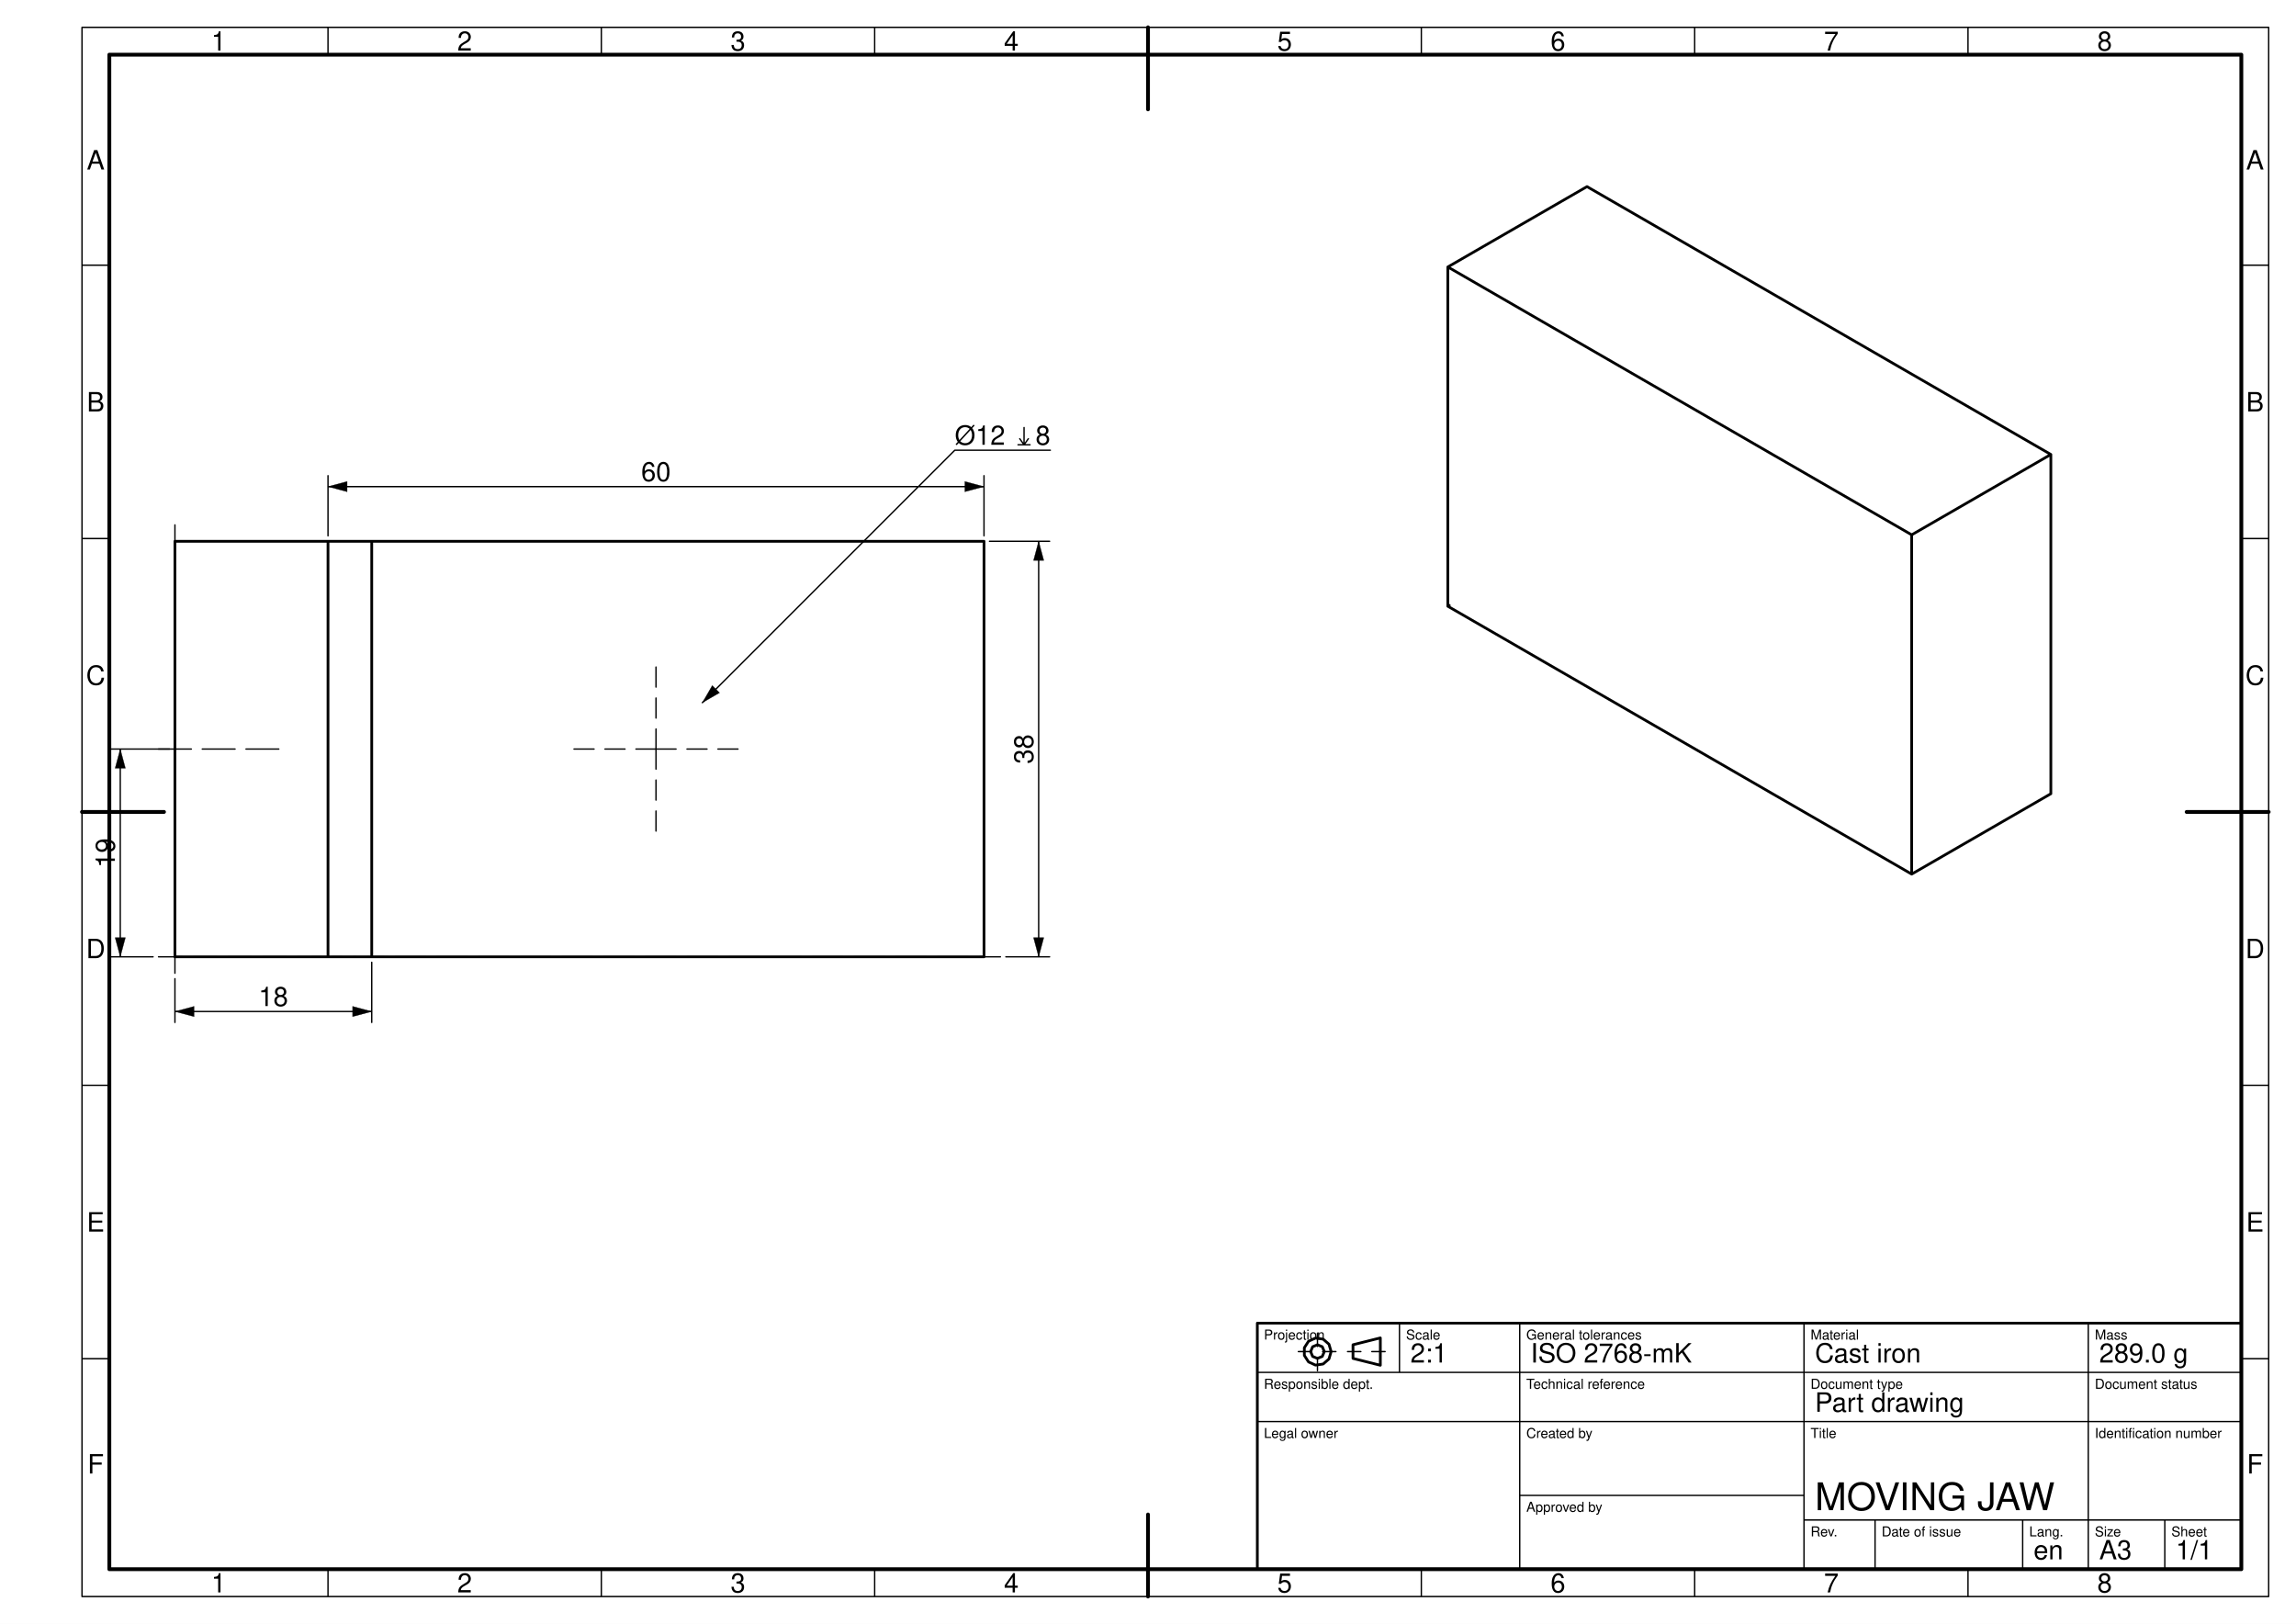
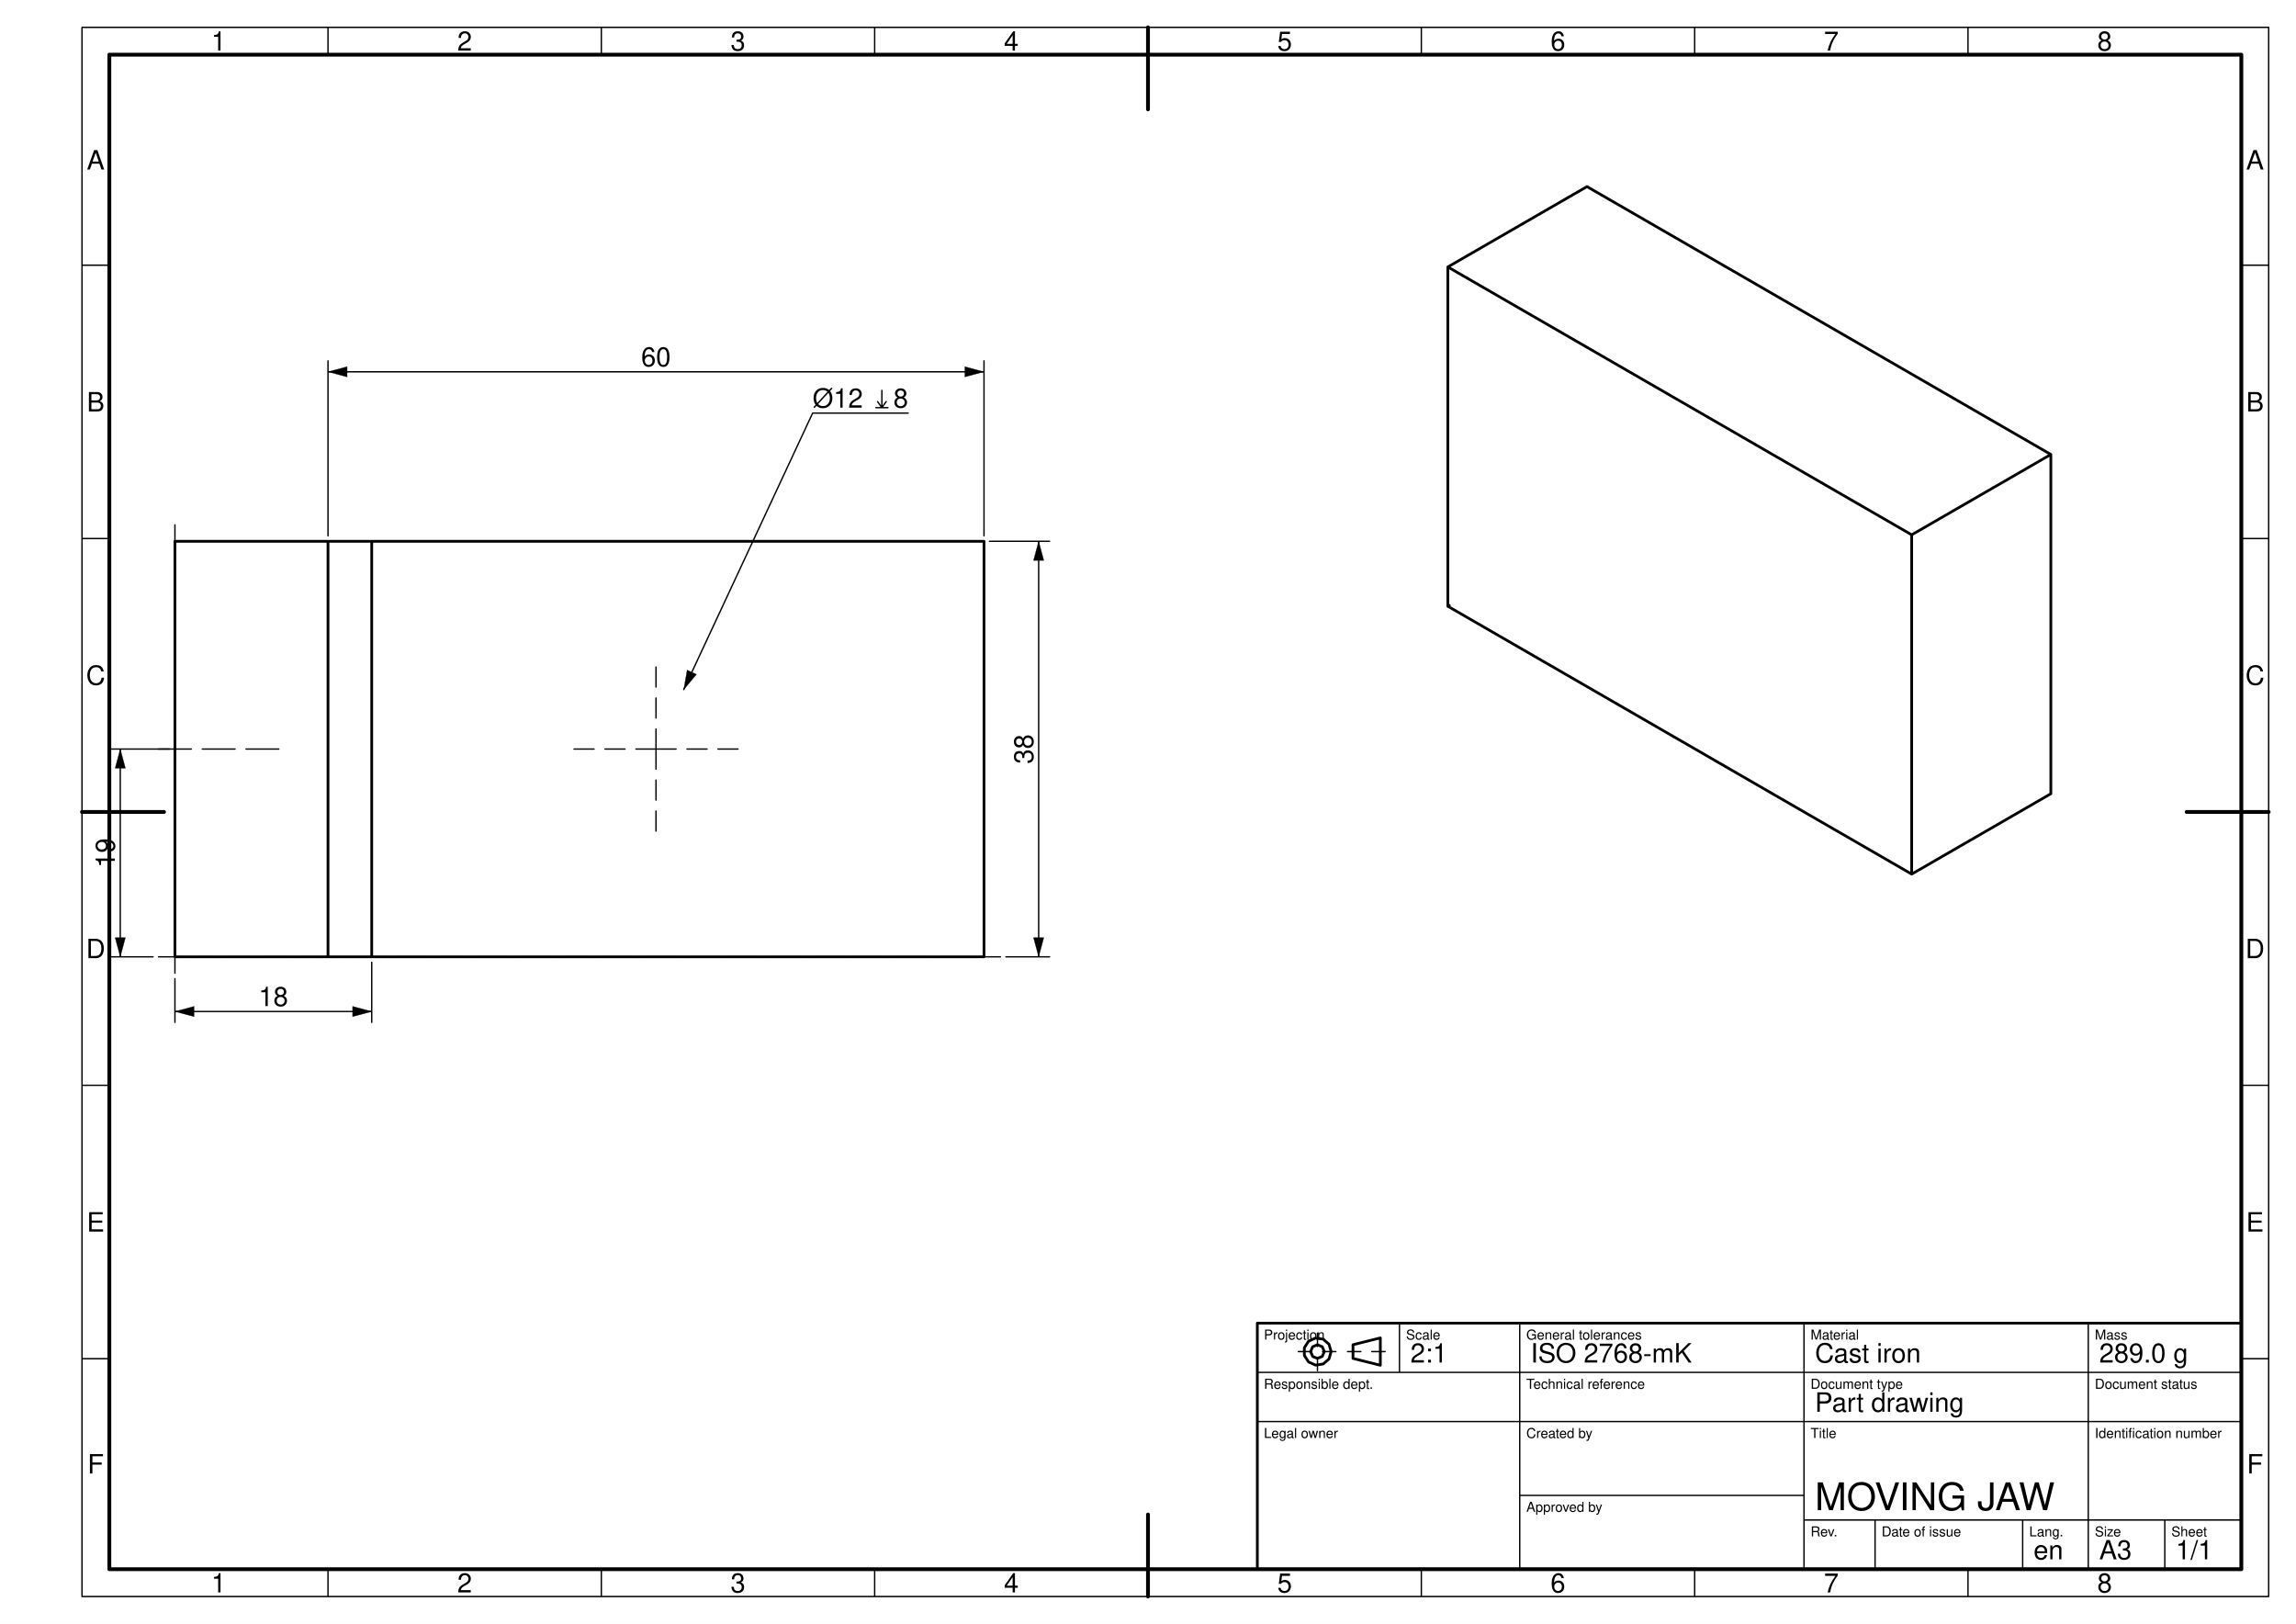
<svg xmlns="http://www.w3.org/2000/svg" width="420mm" height="297mm" viewBox="0 0 420 297">
  <rect width="420" height="297" fill="white" />
-   <path d="M60.000 89.000L63.500 89.938L63.500 88.062Z" fill="rgb(0,0,0)" stroke="rgb(0,0,0)" stroke-width="0.05" />
-   <path d="M180.000 89.000L176.500 88.062L176.500 89.938Z" fill="rgb(0,0,0)" stroke="rgb(0,0,0)" stroke-width="0.05" />
+   <path d="M60.000 68.000L63.500 68.938L63.500 67.062Z" fill="rgb(0,0,0)" stroke="rgb(0,0,0)" stroke-width="0.05" />
+   <path d="M180.000 68.000L176.500 67.062L176.500 68.938Z" fill="rgb(0,0,0)" stroke="rgb(0,0,0)" stroke-width="0.05" />
  <path d="M32.000 185.000L35.500 185.938L35.500 184.062Z" fill="rgb(0,0,0)" stroke="rgb(0,0,0)" stroke-width="0.05" />
  <path d="M68.000 185.000L64.500 184.062L64.500 185.938Z" fill="rgb(0,0,0)" stroke="rgb(0,0,0)" stroke-width="0.05" />
  <path d="M190.000 175.000L190.938 171.500L189.062 171.500Z" fill="rgb(0,0,0)" stroke="rgb(0,0,0)" stroke-width="0.05" />
  <path d="M190.000 99.000L189.062 102.500L190.938 102.500Z" fill="rgb(0,0,0)" stroke="rgb(0,0,0)" stroke-width="0.05" />
-   <path d="M128.485 128.515L131.623 126.703L130.297 125.377Z" fill="rgb(0,0,0)" stroke="rgb(0,0,0)" stroke-width="0.05" />
+   <path d="M125.071 126.124L127.401 123.349L125.701 122.556Z" fill="rgb(0,0,0)" stroke="rgb(0,0,0)" stroke-width="0.05" />
  <path d="M22.000 175.000L22.938 171.500L21.062 171.500Z" fill="rgb(0,0,0)" stroke="rgb(0,0,0)" stroke-width="0.05" />
  <path d="M22.000 137.000L21.062 140.500L22.938 140.500Z" fill="rgb(0,0,0)" stroke="rgb(0,0,0)" stroke-width="0.05" />
-   <path d="M15.000 292.000L415.000 292.000L415.000 5.000L15.000 5.000L15.000 292.000M60.000 10.000L60.000 5.000M60.000 287.000L60.000 292.000M110.000 10.000L110.000 5.000M110.000 287.000L110.000 292.000M160.000 10.000L160.000 5.000M160.000 287.000L160.000 292.000M210.000 10.000L210.000 5.000M210.000 287.000L210.000 292.000M260.000 10.000L260.000 5.000M260.000 287.000L260.000 292.000M310.000 10.000L310.000 5.000M310.000 287.000L310.000 292.000M360.000 10.000L360.000 5.000M360.000 287.000L360.000 292.000M410.000 248.500L415.000 248.500M20.000 248.500L15.000 248.500M410.000 198.500L415.000 198.500M20.000 198.500L15.000 198.500M410.000 148.500L415.000 148.500M20.000 148.500L15.000 148.500M410.000 98.500L415.000 98.500M20.000 98.500L15.000 98.500M410.000 48.500L415.000 48.500M20.000 48.500L15.000 48.500M410.000 260.000L382.000 260.000L330.000 260.000L278.000 260.000L278.000 287.000L278.000 273.500L278.000 260.000L278.000 251.000L230.000 251.000L256.000 251.000L278.000 251.000L330.000 251.000L382.000 251.000L410.000 251.000L410.000 260.000L410.000 278.000L410.000 287.000L396.000 287.000L382.000 287.000L370.000 287.000L343.000 287.000L330.000 287.000L278.000 287.000L230.000 287.000L230.000 260.000L230.000 251.000L230.000 242.000L256.000 242.000L278.000 242.000L330.000 242.000L382.000 242.000L410.000 242.000L410.000 251.000M256.000 251.000L256.000 242.000M278.000 251.000L278.000 242.000M330.000 260.000L330.000 273.500L330.000 287.000L330.000 278.000L330.000 260.000L330.000 251.000L330.000 242.000M382.000 287.000L382.000 278.000L382.000 260.000L382.000 251.000L382.000 242.000M230.000 260.000L278.000 260.000M278.000 273.500L330.000 273.500M330.000 278.000L382.000 278.000L396.000 278.000L410.000 278.000L382.000 278.000L370.000 278.000L343.000 278.000L330.000 278.000M343.000 287.000L343.000 278.000M370.000 287.000L370.000 278.000M396.000 287.000L396.000 278.000M60.000 98.000L60.000 87.000M180.000 98.000L180.000 87.000M60.000 89.000L180.000 89.000M32.000 179.000L32.000 187.000M68.000 176.000L68.000 187.000M32.000 185.000L68.000 185.000M184.000 175.000L192.000 175.000M181.000 99.000L192.000 99.000M190.000 175.000L190.000 99.000M187.325 78.193L187.325 81.343L188.113 80.241M186.223 81.343L188.428 81.343M186.538 80.241L187.325 81.343M128.485 128.515L174.657 82.343L192.135 82.343M28.000 175.000L20.000 175.000M31.000 137.000L20.000 137.000M22.000 175.000L22.000 137.000" fill="none" stroke="black" stroke-width="0.25" stroke-linecap="round" stroke-linejoin="round" />
+   <path d="M15.000 292.000L415.000 292.000L415.000 5.000L15.000 5.000L15.000 292.000M60.000 10.000L60.000 5.000M60.000 287.000L60.000 292.000M110.000 10.000L110.000 5.000M110.000 287.000L110.000 292.000M160.000 10.000L160.000 5.000M160.000 287.000L160.000 292.000M210.000 10.000L210.000 5.000M210.000 287.000L210.000 292.000M260.000 10.000L260.000 5.000M260.000 287.000L260.000 292.000M310.000 10.000L310.000 5.000M310.000 287.000L310.000 292.000M360.000 10.000L360.000 5.000M360.000 287.000L360.000 292.000M410.000 248.500L415.000 248.500M20.000 248.500L15.000 248.500M410.000 198.500L415.000 198.500M20.000 198.500L15.000 198.500M410.000 148.500L415.000 148.500M20.000 148.500L15.000 148.500M410.000 98.500L415.000 98.500M20.000 98.500L15.000 98.500M410.000 48.500L415.000 48.500M20.000 48.500L15.000 48.500M410.000 260.000L382.000 260.000L330.000 260.000L278.000 260.000L278.000 287.000L278.000 273.500L278.000 260.000L278.000 251.000L230.000 251.000L256.000 251.000L278.000 251.000L330.000 251.000L382.000 251.000L410.000 251.000L410.000 260.000L410.000 278.000L410.000 287.000L396.000 287.000L382.000 287.000L370.000 287.000L343.000 287.000L330.000 287.000L278.000 287.000L230.000 287.000L230.000 260.000L230.000 251.000L230.000 242.000L256.000 242.000L278.000 242.000L330.000 242.000L382.000 242.000L410.000 242.000L410.000 251.000M256.000 251.000L256.000 242.000M278.000 251.000L278.000 242.000M330.000 260.000L330.000 273.500L330.000 287.000L330.000 278.000L330.000 260.000L330.000 251.000L330.000 242.000M382.000 287.000L382.000 278.000L382.000 260.000L382.000 251.000L382.000 242.000M230.000 260.000L278.000 260.000M278.000 273.500L330.000 273.500M330.000 278.000L382.000 278.000L396.000 278.000L410.000 278.000L382.000 278.000L370.000 278.000L343.000 278.000L330.000 278.000M343.000 287.000L343.000 278.000M370.000 287.000L370.000 278.000M396.000 287.000L396.000 278.000M60.000 98.000L60.000 66.000M180.000 98.000L180.000 66.000M60.000 68.000L180.000 68.000M32.000 179.000L32.000 187.000M68.000 176.000L68.000 187.000M32.000 185.000L68.000 185.000M184.000 175.000L192.000 175.000M181.000 99.000L192.000 99.000M190.000 175.000L190.000 99.000M161.320 71.405L161.320 74.555L162.108 73.453M160.218 74.555L162.423 74.555M160.533 73.453L161.320 74.555M125.071 126.124L148.652 75.555L166.131 75.555M28.000 175.000L20.000 175.000M31.000 137.000L20.000 137.000M22.000 175.000L22.000 137.000" fill="none" stroke="black" stroke-width="0.25" stroke-linecap="round" stroke-linejoin="round" />
  <path d="M246.500 247.200L253.500 247.200" fill="none" stroke="black" stroke-width="0.25" stroke-linecap="round" stroke-linejoin="round" stroke-dasharray="2.438 1 0 1" />
  <path d="M237.500 247.200L244.500 247.200" fill="none" stroke="black" stroke-width="0.25" stroke-linecap="round" stroke-linejoin="round" stroke-dasharray="2.438 1 0 1" />
  <path d="M241.000 250.700L241.000 243.700" fill="none" stroke="black" stroke-width="0.25" stroke-linecap="round" stroke-linejoin="round" stroke-dasharray="2.438 1 0 1" />
  <path d="M120.001 137.000L135.000 137.000" fill="none" stroke="black" stroke-width="0.25" stroke-linecap="round" stroke-linejoin="round" stroke-dasharray="3.666 1 0 1" />
  <path d="M119.999 137.000L105.000 137.000" fill="none" stroke="black" stroke-width="0.25" stroke-linecap="round" stroke-linejoin="round" stroke-dasharray="3.666 1 0 1" />
  <path d="M120.000 136.999L120.000 122.000" fill="none" stroke="black" stroke-width="0.25" stroke-linecap="round" stroke-linejoin="round" stroke-dasharray="3.666 1 0 1" />
  <path d="M120.000 137.001L120.000 152.000" fill="none" stroke="black" stroke-width="0.25" stroke-linecap="round" stroke-linejoin="round" stroke-dasharray="3.666 1 0 1" />
  <path d="M29.000 137.000L51.000 137.000" fill="none" stroke="black" stroke-width="0.25" stroke-linecap="round" stroke-linejoin="round" stroke-dasharray="6 1 0 1" />
  <path d="M29.000 175.000L71.000 175.000" fill="none" stroke="black" stroke-width="0.25" stroke-linecap="round" stroke-linejoin="round" stroke-dasharray="4.357 1 0 1" />
  <path d="M32.000 96.000L32.000 178.000" fill="none" stroke="black" stroke-width="0.25" stroke-linecap="round" stroke-linejoin="round" stroke-dasharray="5.727 1 0 1" />
  <path d="M57.000 175.000L183.000 175.000" fill="none" stroke="black" stroke-width="0.25" stroke-linecap="round" stroke-linejoin="round" stroke-dasharray="5.632 1 0 1" />
  <path d="M247.500 248.450L252.500 249.700L252.500 244.700L247.500 245.950L247.500 248.450M243.500 247.200L243.103 245.848L242.039 244.926L240.644 244.725L239.363 245.311L238.601 246.496L238.601 247.904L239.363 249.089L240.644 249.675L242.039 249.474L243.103 248.552L243.500 247.200M242.250 247.200L241.884 246.316L241.000 245.950L240.116 246.316L239.750 247.200L240.116 248.084L241.000 248.450L241.884 248.084L242.250 247.200M230.000 287.000L410.000 287.000L410.000 242.000L230.000 242.000L230.000 287.000M60.000 175.000L180.000 175.000L180.000 99.000L60.000 99.000L60.000 175.000M32.000 175.000L68.000 175.000L68.000 99.000L32.000 99.000L32.000 175.000M265.111 110.727L264.846 110.880L264.846 48.827L290.302 34.130L375.154 83.120L375.154 145.173L349.698 159.870L264.846 110.880M349.698 159.870L349.698 97.816L375.154 83.120M264.846 48.827L349.698 97.816" fill="none" stroke="black" stroke-width="0.5" stroke-linecap="round" stroke-linejoin="round" />
  <path d="M20.000 287.000L410.000 287.000L410.000 10.000L20.000 10.000L20.000 287.000M210.000 292.000L210.000 277.000M210.000 5.000L210.000 20.000M15.000 148.500L30.000 148.500M415.000 148.500L400.000 148.500" fill="none" stroke="black" stroke-width="0.7" stroke-linecap="round" stroke-linejoin="round" />
  <text transform="translate(40.000 7.500) rotate(-0.000) translate(0 1.750)" font-family="Helvetica, Arial, sans-serif" font-size="4.875" text-anchor="middle">1</text>
  <text transform="translate(40.000 289.500) rotate(-0.000) translate(0 1.750)" font-family="Helvetica, Arial, sans-serif" font-size="4.875" text-anchor="middle">1</text>
  <text transform="translate(85.000 7.500) rotate(-0.000) translate(0 1.750)" font-family="Helvetica, Arial, sans-serif" font-size="4.875" text-anchor="middle">2</text>
  <text transform="translate(85.000 289.500) rotate(-0.000) translate(0 1.750)" font-family="Helvetica, Arial, sans-serif" font-size="4.875" text-anchor="middle">2</text>
  <text transform="translate(135.000 7.500) rotate(-0.000) translate(0 1.750)" font-family="Helvetica, Arial, sans-serif" font-size="4.875" text-anchor="middle">3</text>
  <text transform="translate(135.000 289.500) rotate(-0.000) translate(0 1.750)" font-family="Helvetica, Arial, sans-serif" font-size="4.875" text-anchor="middle">3</text>
  <text transform="translate(185.000 7.500) rotate(-0.000) translate(0 1.750)" font-family="Helvetica, Arial, sans-serif" font-size="4.875" text-anchor="middle">4</text>
  <text transform="translate(185.000 289.500) rotate(-0.000) translate(0 1.750)" font-family="Helvetica, Arial, sans-serif" font-size="4.875" text-anchor="middle">4</text>
  <text transform="translate(235.000 7.500) rotate(-0.000) translate(0 1.750)" font-family="Helvetica, Arial, sans-serif" font-size="4.875" text-anchor="middle">5</text>
  <text transform="translate(235.000 289.500) rotate(-0.000) translate(0 1.750)" font-family="Helvetica, Arial, sans-serif" font-size="4.875" text-anchor="middle">5</text>
  <text transform="translate(285.000 7.500) rotate(-0.000) translate(0 1.750)" font-family="Helvetica, Arial, sans-serif" font-size="4.875" text-anchor="middle">6</text>
  <text transform="translate(285.000 289.500) rotate(-0.000) translate(0 1.750)" font-family="Helvetica, Arial, sans-serif" font-size="4.875" text-anchor="middle">6</text>
  <text transform="translate(335.000 7.500) rotate(-0.000) translate(0 1.750)" font-family="Helvetica, Arial, sans-serif" font-size="4.875" text-anchor="middle">7</text>
  <text transform="translate(335.000 289.500) rotate(-0.000) translate(0 1.750)" font-family="Helvetica, Arial, sans-serif" font-size="4.875" text-anchor="middle">7</text>
  <text transform="translate(385.000 7.500) rotate(-0.000) translate(0 1.750)" font-family="Helvetica, Arial, sans-serif" font-size="4.875" text-anchor="middle">8</text>
  <text transform="translate(385.000 289.500) rotate(-0.000) translate(0 1.750)" font-family="Helvetica, Arial, sans-serif" font-size="4.875" text-anchor="middle">8</text>
  <text transform="translate(412.500 267.750) rotate(-0.000) translate(0 1.750)" font-family="Helvetica, Arial, sans-serif" font-size="4.875" text-anchor="middle">F</text>
  <text transform="translate(17.500 267.750) rotate(-0.000) translate(0 1.750)" font-family="Helvetica, Arial, sans-serif" font-size="4.875" text-anchor="middle">F</text>
  <text transform="translate(412.500 223.500) rotate(-0.000) translate(0 1.750)" font-family="Helvetica, Arial, sans-serif" font-size="4.875" text-anchor="middle">E</text>
  <text transform="translate(17.500 223.500) rotate(-0.000) translate(0 1.750)" font-family="Helvetica, Arial, sans-serif" font-size="4.875" text-anchor="middle">E</text>
  <text transform="translate(412.500 173.500) rotate(-0.000) translate(0 1.750)" font-family="Helvetica, Arial, sans-serif" font-size="4.875" text-anchor="middle">D</text>
  <text transform="translate(17.500 173.500) rotate(-0.000) translate(0 1.750)" font-family="Helvetica, Arial, sans-serif" font-size="4.875" text-anchor="middle">D</text>
  <text transform="translate(412.500 123.500) rotate(-0.000) translate(0 1.750)" font-family="Helvetica, Arial, sans-serif" font-size="4.875" text-anchor="middle">C</text>
  <text transform="translate(17.500 123.500) rotate(-0.000) translate(0 1.750)" font-family="Helvetica, Arial, sans-serif" font-size="4.875" text-anchor="middle">C</text>
  <text transform="translate(412.500 73.500) rotate(-0.000) translate(0 1.750)" font-family="Helvetica, Arial, sans-serif" font-size="4.875" text-anchor="middle">B</text>
  <text transform="translate(17.500 73.500) rotate(-0.000) translate(0 1.750)" font-family="Helvetica, Arial, sans-serif" font-size="4.875" text-anchor="middle">B</text>
  <text transform="translate(412.500 29.250) rotate(-0.000) translate(0 1.750)" font-family="Helvetica, Arial, sans-serif" font-size="4.875" text-anchor="middle">A</text>
  <text transform="translate(17.500 29.250) rotate(-0.000) translate(0 1.750)" font-family="Helvetica, Arial, sans-serif" font-size="4.875" text-anchor="middle">A</text>
  <text transform="translate(231.200 243.200) rotate(-0.000) translate(0 1.800)" font-family="Helvetica, Arial, sans-serif" font-size="2.507" text-anchor="start">Projection</text>
  <text transform="translate(257.200 243.200) rotate(-0.000) translate(0 1.800)" font-family="Helvetica, Arial, sans-serif" font-size="2.507" text-anchor="start">Scale</text>
  <text transform="translate(258.000 249.200) rotate(-0.000) translate(0 0.000)" font-family="Helvetica, Arial, sans-serif" font-size="4.875" text-anchor="start">2:1</text>
  <text transform="translate(279.200 243.200) rotate(-0.000) translate(0 1.800)" font-family="Helvetica, Arial, sans-serif" font-size="2.507" text-anchor="start">General tolerances</text>
  <text transform="translate(280.000 249.200) rotate(-0.000) translate(0 0.000)" font-family="Helvetica, Arial, sans-serif" font-size="4.875" text-anchor="start">ISO 2768-mK</text>
  <text transform="translate(331.200 243.200) rotate(-0.000) translate(0 1.800)" font-family="Helvetica, Arial, sans-serif" font-size="2.507" text-anchor="start">Material</text>
  <text transform="translate(332.000 249.200) rotate(-0.000) translate(0 0.000)" font-family="Helvetica, Arial, sans-serif" font-size="4.875" text-anchor="start">Cast iron</text>
  <text transform="translate(383.200 243.200) rotate(-0.000) translate(0 1.800)" font-family="Helvetica, Arial, sans-serif" font-size="2.507" text-anchor="start">Mass</text>
  <text transform="translate(384.000 249.200) rotate(-0.000) translate(0 0.000)" font-family="Helvetica, Arial, sans-serif" font-size="4.875" text-anchor="start">289.0 g</text>
  <text transform="translate(231.200 252.200) rotate(-0.000) translate(0 1.800)" font-family="Helvetica, Arial, sans-serif" font-size="2.507" text-anchor="start">Responsible dept.</text>
  <text transform="translate(279.200 252.200) rotate(-0.000) translate(0 1.800)" font-family="Helvetica, Arial, sans-serif" font-size="2.507" text-anchor="start">Technical reference</text>
  <text transform="translate(331.200 252.200) rotate(-0.000) translate(0 1.800)" font-family="Helvetica, Arial, sans-serif" font-size="2.507" text-anchor="start">Document type</text>
  <text transform="translate(332.000 258.200) rotate(-0.000) translate(0 0.000)" font-family="Helvetica, Arial, sans-serif" font-size="4.875" text-anchor="start">Part drawing</text>
  <text transform="translate(383.200 252.200) rotate(-0.000) translate(0 1.800)" font-family="Helvetica, Arial, sans-serif" font-size="2.507" text-anchor="start">Document status</text>
  <text transform="translate(231.200 261.200) rotate(-0.000) translate(0 1.800)" font-family="Helvetica, Arial, sans-serif" font-size="2.507" text-anchor="start">Legal owner</text>
  <text transform="translate(279.200 261.200) rotate(-0.000) translate(0 1.800)" font-family="Helvetica, Arial, sans-serif" font-size="2.507" text-anchor="start">Created by</text>
  <text transform="translate(279.200 274.700) rotate(-0.000) translate(0 1.800)" font-family="Helvetica, Arial, sans-serif" font-size="2.507" text-anchor="start">Approved by</text>
  <text transform="translate(331.200 261.200) rotate(-0.000) translate(0 1.800)" font-family="Helvetica, Arial, sans-serif" font-size="2.507" text-anchor="start">Title</text>
  <text transform="translate(332.000 276.200) rotate(-0.000) translate(0 0.000)" font-family="Helvetica, Arial, sans-serif" font-size="6.964" text-anchor="start">MOVING JAW</text>
  <text transform="translate(383.200 261.200) rotate(-0.000) translate(0 1.800)" font-family="Helvetica, Arial, sans-serif" font-size="2.507" text-anchor="start">Identification number</text>
  <text transform="translate(331.200 279.200) rotate(-0.000) translate(0 1.800)" font-family="Helvetica, Arial, sans-serif" font-size="2.507" text-anchor="start">Rev.</text>
  <text transform="translate(344.200 279.200) rotate(-0.000) translate(0 1.800)" font-family="Helvetica, Arial, sans-serif" font-size="2.507" text-anchor="start">Date of issue</text>
  <text transform="translate(371.200 279.200) rotate(-0.000) translate(0 1.800)" font-family="Helvetica, Arial, sans-serif" font-size="2.507" text-anchor="start">Lang.</text>
  <text transform="translate(372.000 285.200) rotate(-0.000) translate(0 0.000)" font-family="Helvetica, Arial, sans-serif" font-size="4.875" text-anchor="start">en</text>
  <text transform="translate(383.200 279.200) rotate(-0.000) translate(0 1.800)" font-family="Helvetica, Arial, sans-serif" font-size="2.507" text-anchor="start">Size</text>
  <text transform="translate(384.000 285.200) rotate(-0.000) translate(0 0.000)" font-family="Helvetica, Arial, sans-serif" font-size="4.875" text-anchor="start">A3</text>
  <text transform="translate(397.200 279.200) rotate(-0.000) translate(0 1.800)" font-family="Helvetica, Arial, sans-serif" font-size="2.507" text-anchor="start">Sheet</text>
  <text transform="translate(398.000 285.200) rotate(-0.000) translate(0 0.000)" font-family="Helvetica, Arial, sans-serif" font-size="4.875" text-anchor="start">1/1</text>
-   <text transform="translate(120.000 88.000) rotate(-0.000) translate(0 0.000)" font-family="Helvetica, Arial, sans-serif" font-size="4.875" text-anchor="middle">60</text>
+   <text transform="translate(120.000 67.000) rotate(-0.000) translate(0 0.000)" font-family="Helvetica, Arial, sans-serif" font-size="4.875" text-anchor="middle">60</text>
  <text transform="translate(50.000 184.000) rotate(-0.000) translate(0 0.000)" font-family="Helvetica, Arial, sans-serif" font-size="4.875" text-anchor="middle">18</text>
  <text transform="translate(189.000 137.000) rotate(-90.000) translate(0 0.000)" font-family="Helvetica, Arial, sans-serif" font-size="4.875" text-anchor="middle">38</text>
-   <text transform="translate(174.657 81.343) rotate(-0.000) translate(0 0.000)" font-family="Helvetica, Arial, sans-serif" font-size="4.875" text-anchor="start">Ø</text>
-   <text transform="translate(178.449 81.343) rotate(-0.000) translate(0 0.000)" font-family="Helvetica, Arial, sans-serif" font-size="4.875" text-anchor="start">12</text>
-   <text transform="translate(183.870 81.343) rotate(-0.000) translate(0 0.000)" font-family="Helvetica, Arial, sans-serif" font-size="4.875" text-anchor="start" />
-   <text transform="translate(183.870 81.343) rotate(-0.000) translate(0 0.000)" font-family="Helvetica, Arial, sans-serif" font-size="4.875" text-anchor="start"> </text>
-   <text transform="translate(189.425 81.343) rotate(-0.000) translate(0 0.000)" font-family="Helvetica, Arial, sans-serif" font-size="4.875" text-anchor="start">8</text>
+   <text transform="translate(148.652 74.555) rotate(-0.000) translate(0 0.000)" font-family="Helvetica, Arial, sans-serif" font-size="4.875" text-anchor="start">Ø</text>
+   <text transform="translate(152.445 74.555) rotate(-0.000) translate(0 0.000)" font-family="Helvetica, Arial, sans-serif" font-size="4.875" text-anchor="start">12</text>
+   <text transform="translate(157.865 74.555) rotate(-0.000) translate(0 0.000)" font-family="Helvetica, Arial, sans-serif" font-size="4.875" text-anchor="start" />
+   <text transform="translate(157.865 74.555) rotate(-0.000) translate(0 0.000)" font-family="Helvetica, Arial, sans-serif" font-size="4.875" text-anchor="start"> </text>
+   <text transform="translate(163.420 74.555) rotate(-0.000) translate(0 0.000)" font-family="Helvetica, Arial, sans-serif" font-size="4.875" text-anchor="start">8</text>
  <text transform="translate(21.000 156.000) rotate(-90.000) translate(0 0.000)" font-family="Helvetica, Arial, sans-serif" font-size="4.875" text-anchor="middle">19</text>
</svg>
